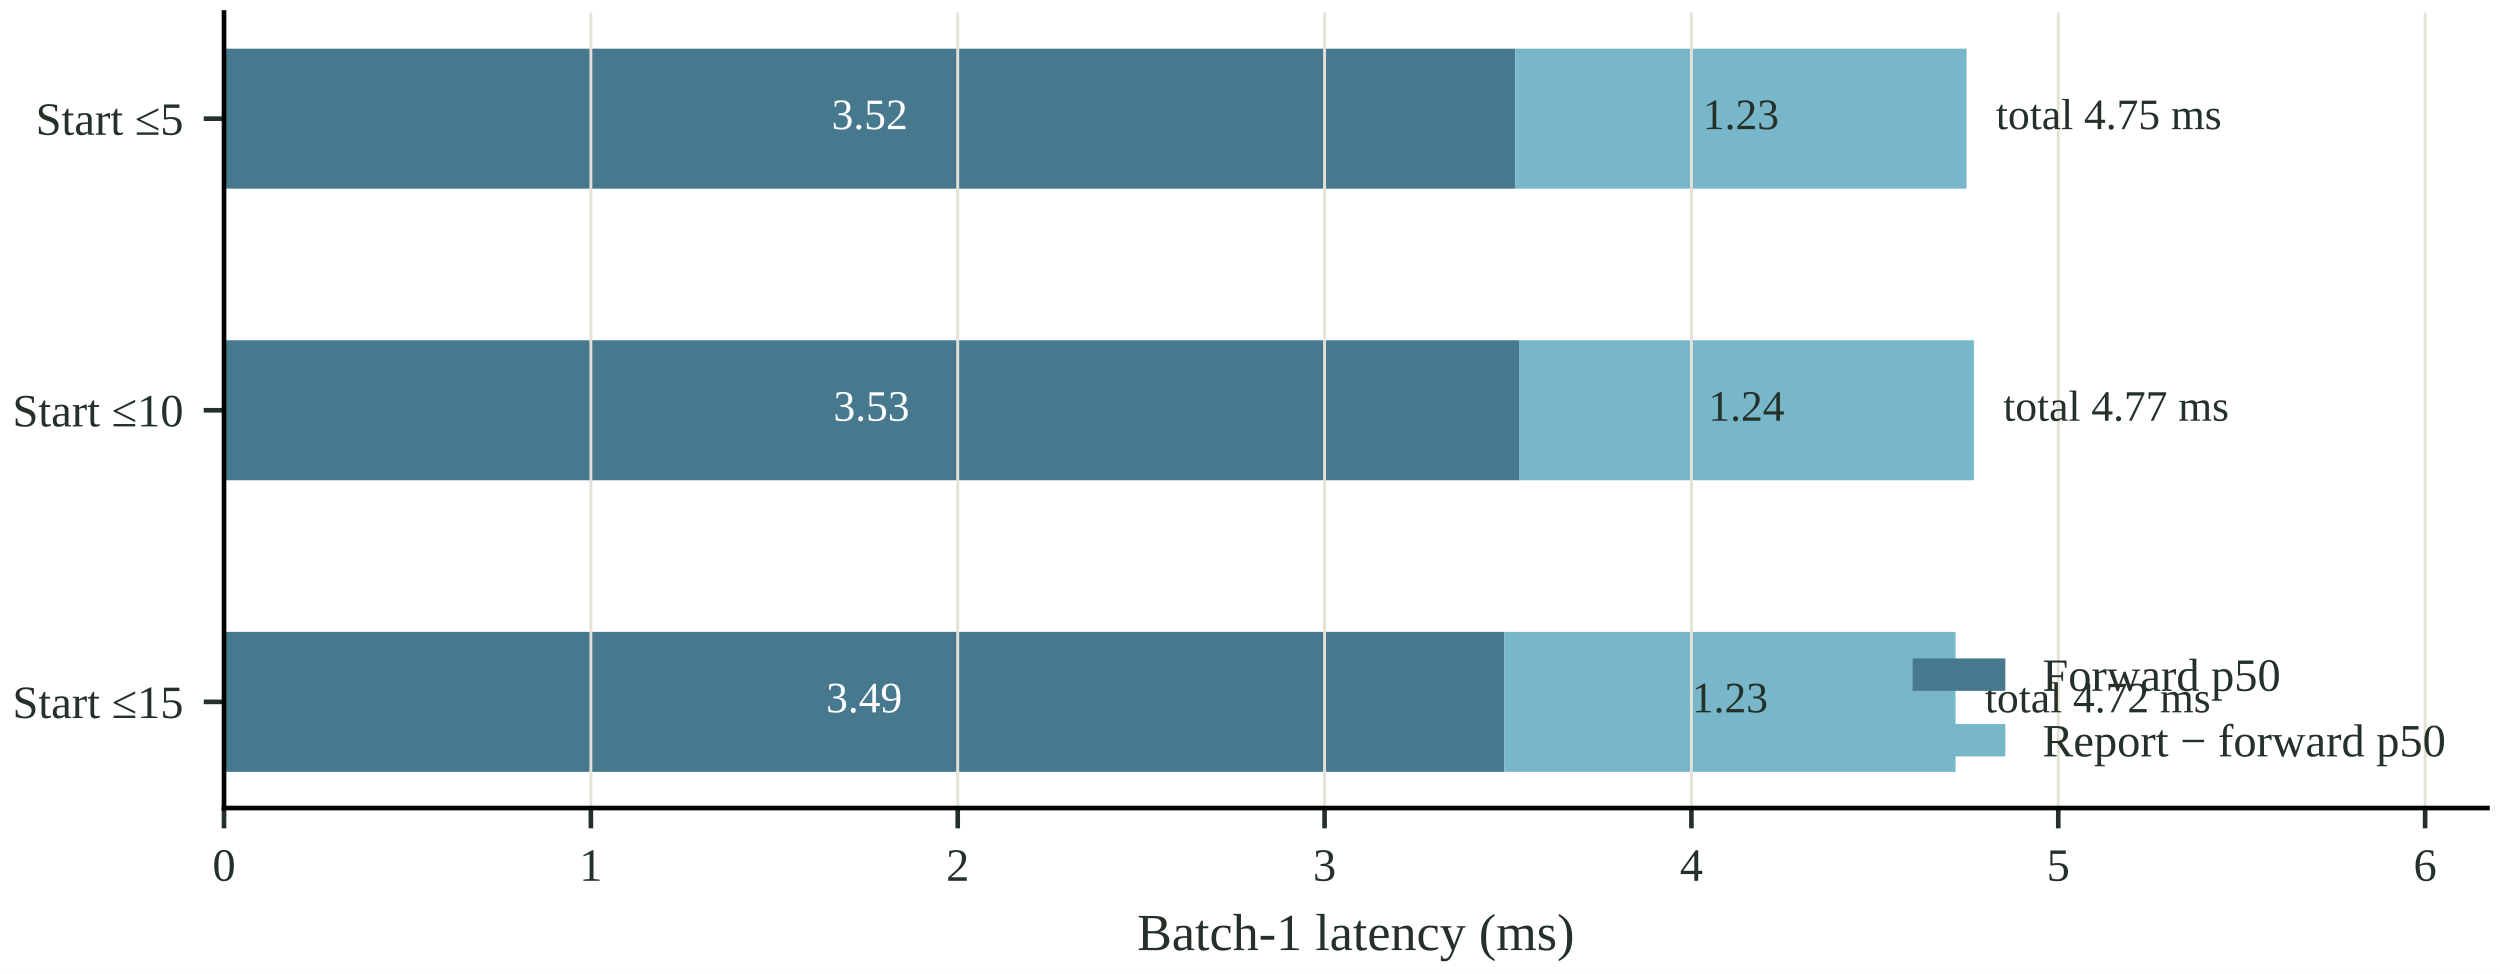
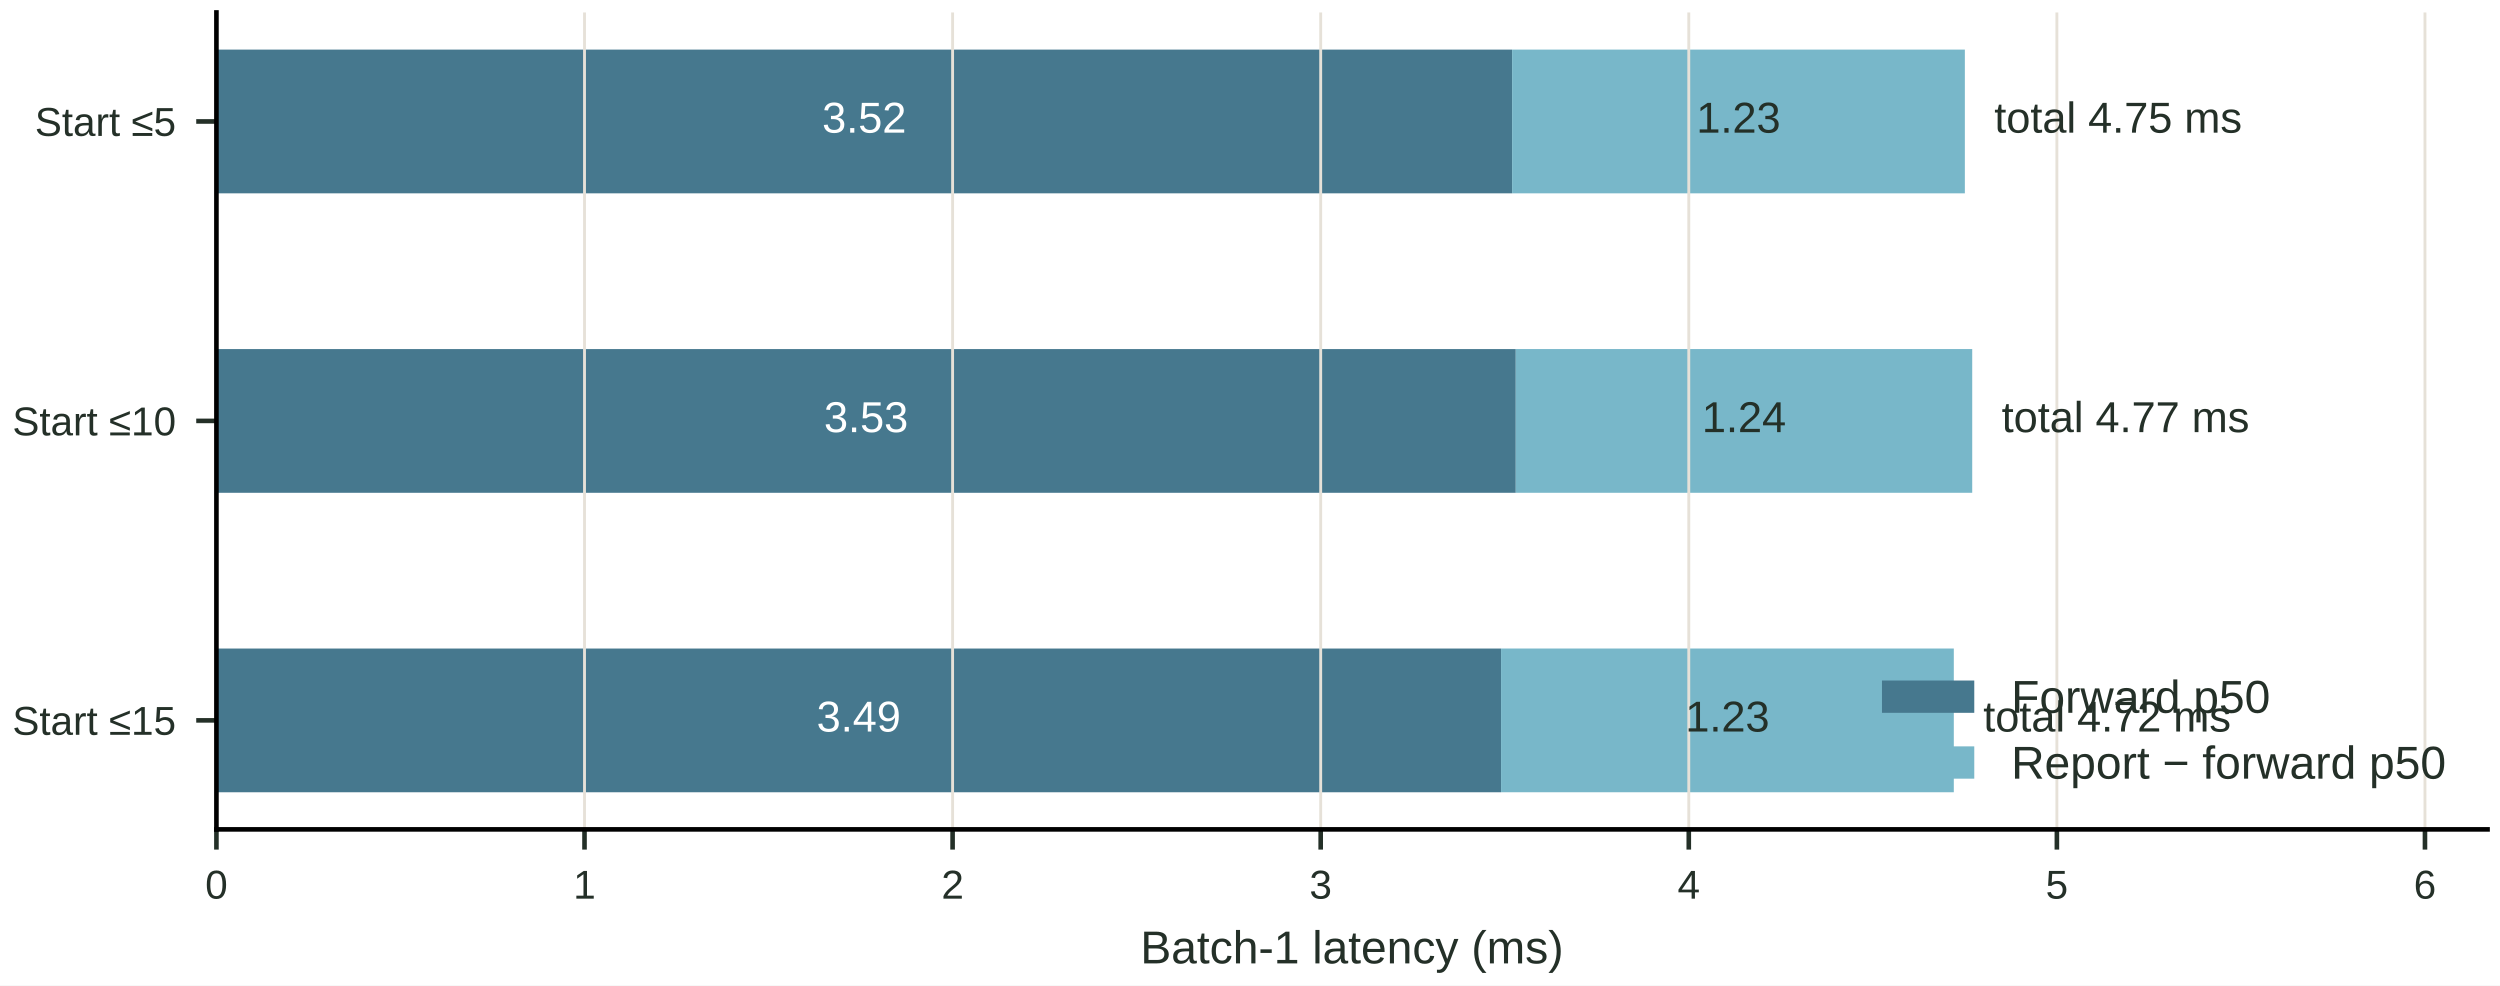
- <svg xmlns="http://www.w3.org/2000/svg" xmlns:xlink="http://www.w3.org/1999/xlink" width="431.44pt" height="168.064pt" viewBox="0 0 431.44 168.064" version="1.1">
+ <svg xmlns="http://www.w3.org/2000/svg" xmlns:xlink="http://www.w3.org/1999/xlink" width="433.354pt" height="170.835pt" viewBox="0 0 433.354 170.835" version="1.1">
  <defs>
    <style type="text/css">*{stroke-linejoin: round; stroke-linecap: butt}</style>
  </defs>
  <g id="figure_1">
    <g id="patch_1">
-       <path d="M 0 168.064  L 431.44 168.064  L 431.44 0  L 0 0  z " style="fill: #ffffff" />
+       <path d="M 0 170.835  L 433.354 170.835  L 433.354 0  L 0 0  z " style="fill: #ffffff" />
    </g>
    <g id="axes_1">
      <g id="patch_2">
-         <path d="M 38.66 139.446  L 429.28 139.446  L 429.28 2.16  L 38.66 2.16  z " style="fill: #ffffff" />
+         <path d="M 37.514 143.766  L 431.194 143.766  L 431.194 2.16  L 37.514 2.16  z " style="fill: #ffffff" />
      </g>
      <g id="patch_3">
-         <path d="M 38.66 32.556  L 261.51 32.556  L 261.51 8.4  L 38.66 8.4  z " clip-path="url(#pde06f3842a)" style="fill: #46788e" />
+         <path d="M 37.514 33.513  L 262.11 33.513  L 262.11 8.597  L 37.514 8.597  z " clip-path="url(#pd2c38e49cf)" style="fill: #46788e" />
      </g>
      <g id="patch_4">
-         <path d="M 38.66 82.881  L 262.143 82.881  L 262.143 58.725  L 38.66 58.725  z " clip-path="url(#pde06f3842a)" style="fill: #46788e" />
+         <path d="M 37.514 85.421  L 262.748 85.421  L 262.748 60.505  L 37.514 60.505  z " clip-path="url(#pd2c38e49cf)" style="fill: #46788e" />
      </g>
      <g id="patch_5">
-         <path d="M 38.66 133.206  L 259.61 133.206  L 259.61 109.05  L 38.66 109.05  z " clip-path="url(#pde06f3842a)" style="fill: #46788e" />
+         <path d="M 37.514 137.33  L 260.196 137.33  L 260.196 112.414  L 37.514 112.414  z " clip-path="url(#pd2c38e49cf)" style="fill: #46788e" />
      </g>
      <g id="patch_6">
-         <path d="M 261.51 32.556  L 339.38 32.556  L 339.38 8.4  L 261.51 8.4  z " clip-path="url(#pde06f3842a)" style="fill: #78b7c9" />
+         <path d="M 262.11 33.513  L 340.591 33.513  L 340.591 8.597  L 262.11 8.597  z " clip-path="url(#pd2c38e49cf)" style="fill: #78b7c9" />
      </g>
      <g id="patch_7">
-         <path d="M 262.143 82.881  L 340.647 82.881  L 340.647 58.725  L 262.143 58.725  z " clip-path="url(#pde06f3842a)" style="fill: #78b7c9" />
+         <path d="M 262.748 85.421  L 341.867 85.421  L 341.867 60.505  L 262.748 60.505  z " clip-path="url(#pd2c38e49cf)" style="fill: #78b7c9" />
      </g>
      <g id="patch_8">
-         <path d="M 259.61 133.206  L 337.481 133.206  L 337.481 109.05  L 259.61 109.05  z " clip-path="url(#pde06f3842a)" style="fill: #78b7c9" />
+         <path d="M 260.196 137.33  L 338.676 137.33  L 338.676 112.414  L 260.196 112.414  z " clip-path="url(#pd2c38e49cf)" style="fill: #78b7c9" />
      </g>
      <g id="matplotlib.axis_1">
        <g id="xtick_1">
          <g id="line2d_1">
-             <path d="M 38.66 139.446  L 38.66 2.16  " clip-path="url(#pde06f3842a)" style="fill: none; stroke: #e6e1d8; stroke-width: 0.5; stroke-linecap: square" />
+             <path d="M 37.514 143.766  L 37.514 2.16  " clip-path="url(#pd2c38e49cf)" style="fill: none; stroke: #e6e1d8; stroke-width: 0.5; stroke-linecap: square" />
          </g>
          <g id="line2d_2">
            <defs>
-               <path id="mce8d0732a5" d="M 0 0  L 0 3.5  " style="stroke: #243028; stroke-width: 0.8" />
+               <path id="m3c261de853" d="M 0 0  L 0 3.5  " style="stroke: #243028; stroke-width: 0.8" />
            </defs>
            <g>
-               <use xlink:href="#mce8d0732a5" x="38.66" y="139.446" style="fill: #243028; stroke: #243028; stroke-width: 0.8" />
+               <use xlink:href="#m3c261de853" x="37.514" y="143.766" style="fill: #243028; stroke: #243028; stroke-width: 0.8" />
            </g>
          </g>
          <g id="text_1">
-             <text style="font-size: 8px; font-family: 'Times New Roman', 'Times', 'DejaVu Serif', serif; text-anchor: middle; fill: #243028" x="38.66" y="152.001" transform="rotate(-0 38.66 152.0012)">0</text>
+             <text style="font-size: 7px; font-family: 'Arial', 'DejaVu Sans', 'Helvetica', sans-serif; text-anchor: middle; fill: #243028" x="37.514" y="155.777" transform="rotate(-0 37.51438 155.7767)">0</text>
          </g>
        </g>
        <g id="xtick_2">
          <g id="line2d_3">
-             <path d="M 101.97 139.446  L 101.97 2.16  " clip-path="url(#pde06f3842a)" style="fill: none; stroke: #e6e1d8; stroke-width: 0.5; stroke-linecap: square" />
+             <path d="M 101.32 143.766  L 101.32 2.16  " clip-path="url(#pd2c38e49cf)" style="fill: none; stroke: #e6e1d8; stroke-width: 0.5; stroke-linecap: square" />
          </g>
          <g id="line2d_4">
            <g>
-               <use xlink:href="#mce8d0732a5" x="101.97" y="139.446" style="fill: #243028; stroke: #243028; stroke-width: 0.8" />
+               <use xlink:href="#m3c261de853" x="101.32" y="143.766" style="fill: #243028; stroke: #243028; stroke-width: 0.8" />
            </g>
          </g>
          <g id="text_2">
-             <text style="font-size: 8px; font-family: 'Times New Roman', 'Times', 'DejaVu Serif', serif; text-anchor: middle; fill: #243028" x="101.97" y="152.001" transform="rotate(-0 101.9696 152.0012)">1</text>
+             <text style="font-size: 7px; font-family: 'Arial', 'DejaVu Sans', 'Helvetica', sans-serif; text-anchor: middle; fill: #243028" x="101.32" y="155.777" transform="rotate(-0 101.3199 155.7767)">1</text>
          </g>
        </g>
        <g id="xtick_3">
          <g id="line2d_5">
-             <path d="M 165.279 139.446  L 165.279 2.16  " clip-path="url(#pde06f3842a)" style="fill: none; stroke: #e6e1d8; stroke-width: 0.5; stroke-linecap: square" />
+             <path d="M 165.125 143.766  L 165.125 2.16  " clip-path="url(#pd2c38e49cf)" style="fill: none; stroke: #e6e1d8; stroke-width: 0.5; stroke-linecap: square" />
          </g>
          <g id="line2d_6">
            <g>
-               <use xlink:href="#mce8d0732a5" x="165.279" y="139.446" style="fill: #243028; stroke: #243028; stroke-width: 0.8" />
+               <use xlink:href="#m3c261de853" x="165.125" y="143.766" style="fill: #243028; stroke: #243028; stroke-width: 0.8" />
            </g>
          </g>
          <g id="text_3">
-             <text style="font-size: 8px; font-family: 'Times New Roman', 'Times', 'DejaVu Serif', serif; text-anchor: middle; fill: #243028" x="165.279" y="152.001" transform="rotate(-0 165.2791 152.0012)">2</text>
+             <text style="font-size: 7px; font-family: 'Arial', 'DejaVu Sans', 'Helvetica', sans-serif; text-anchor: middle; fill: #243028" x="165.125" y="155.777" transform="rotate(-0 165.1254 155.7767)">2</text>
          </g>
        </g>
        <g id="xtick_4">
          <g id="line2d_7">
-             <path d="M 228.589 139.446  L 228.589 2.16  " clip-path="url(#pde06f3842a)" style="fill: none; stroke: #e6e1d8; stroke-width: 0.5; stroke-linecap: square" />
+             <path d="M 228.931 143.766  L 228.931 2.16  " clip-path="url(#pd2c38e49cf)" style="fill: none; stroke: #e6e1d8; stroke-width: 0.5; stroke-linecap: square" />
          </g>
          <g id="line2d_8">
            <g>
-               <use xlink:href="#mce8d0732a5" x="228.589" y="139.446" style="fill: #243028; stroke: #243028; stroke-width: 0.8" />
+               <use xlink:href="#m3c261de853" x="228.931" y="143.766" style="fill: #243028; stroke: #243028; stroke-width: 0.8" />
            </g>
          </g>
          <g id="text_4">
-             <text style="font-size: 8px; font-family: 'Times New Roman', 'Times', 'DejaVu Serif', serif; text-anchor: middle; fill: #243028" x="228.589" y="152.001" transform="rotate(-0 228.5887 152.0012)">3</text>
+             <text style="font-size: 7px; font-family: 'Arial', 'DejaVu Sans', 'Helvetica', sans-serif; text-anchor: middle; fill: #243028" x="228.931" y="155.777" transform="rotate(-0 228.9309 155.7767)">3</text>
          </g>
        </g>
        <g id="xtick_5">
          <g id="line2d_9">
-             <path d="M 291.898 139.446  L 291.898 2.16  " clip-path="url(#pde06f3842a)" style="fill: none; stroke: #e6e1d8; stroke-width: 0.5; stroke-linecap: square" />
+             <path d="M 292.736 143.766  L 292.736 2.16  " clip-path="url(#pd2c38e49cf)" style="fill: none; stroke: #e6e1d8; stroke-width: 0.5; stroke-linecap: square" />
          </g>
          <g id="line2d_10">
            <g>
-               <use xlink:href="#mce8d0732a5" x="291.898" y="139.446" style="fill: #243028; stroke: #243028; stroke-width: 0.8" />
+               <use xlink:href="#m3c261de853" x="292.736" y="143.766" style="fill: #243028; stroke: #243028; stroke-width: 0.8" />
            </g>
          </g>
          <g id="text_5">
-             <text style="font-size: 8px; font-family: 'Times New Roman', 'Times', 'DejaVu Serif', serif; text-anchor: middle; fill: #243028" x="291.898" y="152.001" transform="rotate(-0 291.8983 152.0012)">4</text>
+             <text style="font-size: 7px; font-family: 'Arial', 'DejaVu Sans', 'Helvetica', sans-serif; text-anchor: middle; fill: #243028" x="292.736" y="155.777" transform="rotate(-0 292.7364 155.7767)">4</text>
          </g>
        </g>
        <g id="xtick_6">
          <g id="line2d_11">
-             <path d="M 355.208 139.446  L 355.208 2.16  " clip-path="url(#pde06f3842a)" style="fill: none; stroke: #e6e1d8; stroke-width: 0.5; stroke-linecap: square" />
+             <path d="M 356.542 143.766  L 356.542 2.16  " clip-path="url(#pd2c38e49cf)" style="fill: none; stroke: #e6e1d8; stroke-width: 0.5; stroke-linecap: square" />
          </g>
          <g id="line2d_12">
            <g>
-               <use xlink:href="#mce8d0732a5" x="355.208" y="139.446" style="fill: #243028; stroke: #243028; stroke-width: 0.8" />
+               <use xlink:href="#m3c261de853" x="356.542" y="143.766" style="fill: #243028; stroke: #243028; stroke-width: 0.8" />
            </g>
          </g>
          <g id="text_6">
-             <text style="font-size: 8px; font-family: 'Times New Roman', 'Times', 'DejaVu Serif', serif; text-anchor: middle; fill: #243028" x="355.208" y="152.001" transform="rotate(-0 355.2078 152.0012)">5</text>
+             <text style="font-size: 7px; font-family: 'Arial', 'DejaVu Sans', 'Helvetica', sans-serif; text-anchor: middle; fill: #243028" x="356.542" y="155.777" transform="rotate(-0 356.5419 155.7767)">5</text>
          </g>
        </g>
        <g id="xtick_7">
          <g id="line2d_13">
-             <path d="M 418.517 139.446  L 418.517 2.16  " clip-path="url(#pde06f3842a)" style="fill: none; stroke: #e6e1d8; stroke-width: 0.5; stroke-linecap: square" />
+             <path d="M 420.347 143.766  L 420.347 2.16  " clip-path="url(#pd2c38e49cf)" style="fill: none; stroke: #e6e1d8; stroke-width: 0.5; stroke-linecap: square" />
          </g>
          <g id="line2d_14">
            <g>
-               <use xlink:href="#mce8d0732a5" x="418.517" y="139.446" style="fill: #243028; stroke: #243028; stroke-width: 0.8" />
+               <use xlink:href="#m3c261de853" x="420.347" y="143.766" style="fill: #243028; stroke: #243028; stroke-width: 0.8" />
            </g>
          </g>
          <g id="text_7">
-             <text style="font-size: 8px; font-family: 'Times New Roman', 'Times', 'DejaVu Serif', serif; text-anchor: middle; fill: #243028" x="418.517" y="152.001" transform="rotate(-0 418.5174 152.0012)">6</text>
+             <text style="font-size: 7px; font-family: 'Arial', 'DejaVu Sans', 'Helvetica', sans-serif; text-anchor: middle; fill: #243028" x="420.347" y="155.777" transform="rotate(-0 420.3474 155.7767)">6</text>
          </g>
        </g>
        <g id="text_8">
-           <text style="font-size: 9px; font-family: 'Times New Roman', 'Times', 'DejaVu Serif', serif; text-anchor: middle; fill: #243028" x="233.97" y="163.962" transform="rotate(-0 233.97 163.9619)">Batch-1 latency (ms)</text>
+           <text style="font-size: 8px; font-family: 'Arial', 'DejaVu Sans', 'Helvetica', sans-serif; text-anchor: middle; fill: #243028" x="234.354" y="166.992" transform="rotate(-0 234.3544 166.9917)">Batch-1 latency (ms)</text>
        </g>
      </g>
      <g id="matplotlib.axis_2">
        <g id="ytick_1">
          <g id="line2d_15">
            <defs>
-               <path id="m2e5a18bbe4" d="M 0 0  L -3.5 0  " style="stroke: #243028; stroke-width: 0.8" />
+               <path id="m38eb4a6aab" d="M 0 0  L -3.5 0  " style="stroke: #243028; stroke-width: 0.8" />
            </defs>
            <g>
-               <use xlink:href="#m2e5a18bbe4" x="38.66" y="20.478" style="fill: #243028; stroke: #243028; stroke-width: 0.8" />
+               <use xlink:href="#m38eb4a6aab" x="37.514" y="21.055" style="fill: #243028; stroke: #243028; stroke-width: 0.8" />
            </g>
          </g>
          <g id="text_9">
-             <text style="font-size: 8px; font-family: 'Times New Roman', 'Times', 'DejaVu Serif', serif; text-anchor: end; fill: #243028" x="31.66" y="23.256" transform="rotate(-0 31.66 23.25575)">Start ≤5</text>
+             <text style="font-size: 7px; font-family: 'Arial', 'DejaVu Sans', 'Helvetica', sans-serif; text-anchor: end; fill: #243028" x="30.514" y="23.56" transform="rotate(-0 30.51438 23.55991)">Start ≤5</text>
          </g>
        </g>
        <g id="ytick_2">
          <g id="line2d_16">
            <g>
-               <use xlink:href="#m2e5a18bbe4" x="38.66" y="70.803" style="fill: #243028; stroke: #243028; stroke-width: 0.8" />
+               <use xlink:href="#m38eb4a6aab" x="37.514" y="72.963" style="fill: #243028; stroke: #243028; stroke-width: 0.8" />
            </g>
          </g>
          <g id="text_10">
-             <text style="font-size: 8px; font-family: 'Times New Roman', 'Times', 'DejaVu Serif', serif; text-anchor: end; fill: #243028" x="31.66" y="73.581" transform="rotate(-0 31.66 73.58062)">Start ≤10</text>
+             <text style="font-size: 7px; font-family: 'Arial', 'DejaVu Sans', 'Helvetica', sans-serif; text-anchor: end; fill: #243028" x="30.514" y="75.468" transform="rotate(-0 30.51438 75.46836)">Start ≤10</text>
          </g>
        </g>
        <g id="ytick_3">
          <g id="line2d_17">
            <g>
-               <use xlink:href="#m2e5a18bbe4" x="38.66" y="121.128" style="fill: #243028; stroke: #243028; stroke-width: 0.8" />
+               <use xlink:href="#m38eb4a6aab" x="37.514" y="124.872" style="fill: #243028; stroke: #243028; stroke-width: 0.8" />
            </g>
          </g>
          <g id="text_11">
-             <text style="font-size: 8px; font-family: 'Times New Roman', 'Times', 'DejaVu Serif', serif; text-anchor: end; fill: #243028" x="31.66" y="123.905" transform="rotate(-0 31.66 123.9055)">Start ≤15</text>
+             <text style="font-size: 7px; font-family: 'Arial', 'DejaVu Sans', 'Helvetica', sans-serif; text-anchor: end; fill: #243028" x="30.514" y="127.377" transform="rotate(-0 30.51438 127.3768)">Start ≤15</text>
          </g>
        </g>
      </g>
      <g id="patch_9">
-         <path d="M 38.66 139.446  L 38.66 2.16  " style="fill: none; stroke: #000000; stroke-width: 0.8; stroke-linejoin: miter; stroke-linecap: square" />
+         <path d="M 37.514 143.766  L 37.514 2.16  " style="fill: none; stroke: #000000; stroke-width: 0.8; stroke-linejoin: miter; stroke-linecap: square" />
      </g>
      <g id="patch_10">
-         <path d="M 38.66 139.446  L 429.28 139.446  " style="fill: none; stroke: #000000; stroke-width: 0.8; stroke-linejoin: miter; stroke-linecap: square" />
+         <path d="M 37.514 143.766  L 431.194 143.766  " style="fill: none; stroke: #000000; stroke-width: 0.8; stroke-linejoin: miter; stroke-linecap: square" />
      </g>
      <g id="text_12">
-         <text style="font-size: 7.5px; font-family: 'Times New Roman', 'Times', 'DejaVu Serif', serif; text-anchor: middle; fill: #ffffff" x="150.085" y="22.28" transform="rotate(-0 150.0848 22.28001)">3.52</text>
+         <text style="font-size: 7.5px; font-family: 'Arial', 'DejaVu Sans', 'Helvetica', sans-serif; text-anchor: middle; fill: #ffffff" x="149.812" y="22.994" transform="rotate(-0 149.8121 22.99354)">3.52</text>
      </g>
      <g id="text_13">
-         <text style="font-size: 7.5px; font-family: 'Times New Roman', 'Times', 'DejaVu Serif', serif; text-anchor: middle; fill: #243028" x="300.445" y="22.28" transform="rotate(-0 300.445 22.28001)">1.23</text>
+         <text style="font-size: 7.5px; font-family: 'Arial', 'DejaVu Sans', 'Helvetica', sans-serif; text-anchor: middle; fill: #243028" x="301.35" y="22.994" transform="rotate(-0 301.3502 22.99354)">1.23</text>
      </g>
      <g id="text_14">
-         <text style="font-size: 7.5px; font-family: 'Times New Roman', 'Times', 'DejaVu Serif', serif; text-anchor: start; fill: #243028" x="344.445" y="22.28" transform="rotate(-0 344.4452 22.28001)">total 4.75 ms</text>
+         <text style="font-size: 7.5px; font-family: 'Arial', 'DejaVu Sans', 'Helvetica', sans-serif; text-anchor: start; fill: #243028" x="345.695" y="22.994" transform="rotate(-0 345.695 22.99354)">total 4.75 ms</text>
      </g>
      <g id="text_15">
-         <text style="font-size: 7.5px; font-family: 'Times New Roman', 'Times', 'DejaVu Serif', serif; text-anchor: middle; fill: #ffffff" x="150.401" y="72.605" transform="rotate(-0 150.4014 72.60488)">3.53</text>
+         <text style="font-size: 7.5px; font-family: 'Arial', 'DejaVu Sans', 'Helvetica', sans-serif; text-anchor: middle; fill: #ffffff" x="150.131" y="74.902" transform="rotate(-0 150.1311 74.90199)">3.53</text>
      </g>
      <g id="text_16">
-         <text style="font-size: 7.5px; font-family: 'Times New Roman', 'Times', 'DejaVu Serif', serif; text-anchor: middle; fill: #243028" x="301.395" y="72.605" transform="rotate(-0 301.3947 72.60488)">1.24</text>
+         <text style="font-size: 7.5px; font-family: 'Arial', 'DejaVu Sans', 'Helvetica', sans-serif; text-anchor: middle; fill: #243028" x="302.307" y="74.902" transform="rotate(-0 302.3072 74.90199)">1.24</text>
      </g>
      <g id="text_17">
-         <text style="font-size: 7.5px; font-family: 'Times New Roman', 'Times', 'DejaVu Serif', serif; text-anchor: start; fill: #243028" x="345.711" y="72.605" transform="rotate(-0 345.7114 72.60488)">total 4.77 ms</text>
+         <text style="font-size: 7.5px; font-family: 'Arial', 'DejaVu Sans', 'Helvetica', sans-serif; text-anchor: start; fill: #243028" x="346.971" y="74.902" transform="rotate(-0 346.9711 74.90199)">total 4.77 ms</text>
      </g>
      <g id="text_18">
-         <text style="font-size: 7.5px; font-family: 'Times New Roman', 'Times', 'DejaVu Serif', serif; text-anchor: middle; fill: #ffffff" x="149.135" y="122.93" transform="rotate(-0 149.1352 122.9298)">3.49</text>
+         <text style="font-size: 7.5px; font-family: 'Arial', 'DejaVu Sans', 'Helvetica', sans-serif; text-anchor: middle; fill: #ffffff" x="148.855" y="126.81" transform="rotate(-0 148.855 126.8104)">3.49</text>
      </g>
      <g id="text_19">
-         <text style="font-size: 7.5px; font-family: 'Times New Roman', 'Times', 'DejaVu Serif', serif; text-anchor: middle; fill: #243028" x="298.546" y="122.93" transform="rotate(-0 298.5458 122.9298)">1.23</text>
+         <text style="font-size: 7.5px; font-family: 'Arial', 'DejaVu Sans', 'Helvetica', sans-serif; text-anchor: middle; fill: #243028" x="299.436" y="126.81" transform="rotate(-0 299.436 126.8104)">1.23</text>
      </g>
      <g id="text_20">
-         <text style="font-size: 7.5px; font-family: 'Times New Roman', 'Times', 'DejaVu Serif', serif; text-anchor: start; fill: #243028" x="342.546" y="122.93" transform="rotate(-0 342.5459 122.9298)">total 4.72 ms</text>
+         <text style="font-size: 7.5px; font-family: 'Arial', 'DejaVu Sans', 'Helvetica', sans-serif; text-anchor: start; fill: #243028" x="343.781" y="126.81" transform="rotate(-0 343.7808 126.8104)">total 4.72 ms</text>
      </g>
      <g id="legend_1">
        <g id="patch_11">
-           <path d="M 330.075 119.224  L 346.075 119.224  L 346.075 113.624  L 330.075 113.624  z " style="fill: #46788e" />
+           <path d="M 326.224 123.562  L 342.224 123.562  L 342.224 117.963  L 326.224 117.963  z " style="fill: #46788e" />
        </g>
        <g id="text_21">
-           <text style="font-size: 8px; font-family: 'Times New Roman', 'Times', 'DejaVu Serif', serif; text-anchor: start; fill: #243028" x="352.475" y="119.224" transform="rotate(-0 352.475 119.2237)">Forward p50</text>
+           <text style="font-size: 8px; font-family: 'Arial', 'DejaVu Sans', 'Helvetica', sans-serif; text-anchor: start; fill: #243028" x="348.624" y="123.562" transform="rotate(-0 348.6244 123.5625)">Forward p50</text>
        </g>
        <g id="patch_12">
-           <path d="M 330.075 130.535  L 346.075 130.535  L 346.075 124.935  L 330.075 124.935  z " style="fill: #78b7c9" />
+           <path d="M 326.224 134.976  L 342.224 134.976  L 342.224 129.376  L 326.224 129.376  z " style="fill: #78b7c9" />
        </g>
        <g id="text_22">
-           <text style="font-size: 8px; font-family: 'Times New Roman', 'Times', 'DejaVu Serif', serif; text-anchor: start; fill: #243028" x="352.475" y="130.535" transform="rotate(-0 352.475 130.535)">Report − forward p50</text>
+           <text style="font-size: 8px; font-family: 'Arial', 'DejaVu Sans', 'Helvetica', sans-serif; text-anchor: start; fill: #243028" x="348.624" y="134.976" transform="rotate(-0 348.6244 134.9762)">Report − forward p50</text>
        </g>
      </g>
    </g>
  </g>
  <defs>
-     <clipPath id="pde06f3842a">
-       <rect x="38.66" y="2.16" width="390.62" height="137.286" />
+     <clipPath id="pd2c38e49cf">
+       <rect x="37.514" y="2.16" width="393.68" height="141.606" />
    </clipPath>
  </defs>
</svg>
